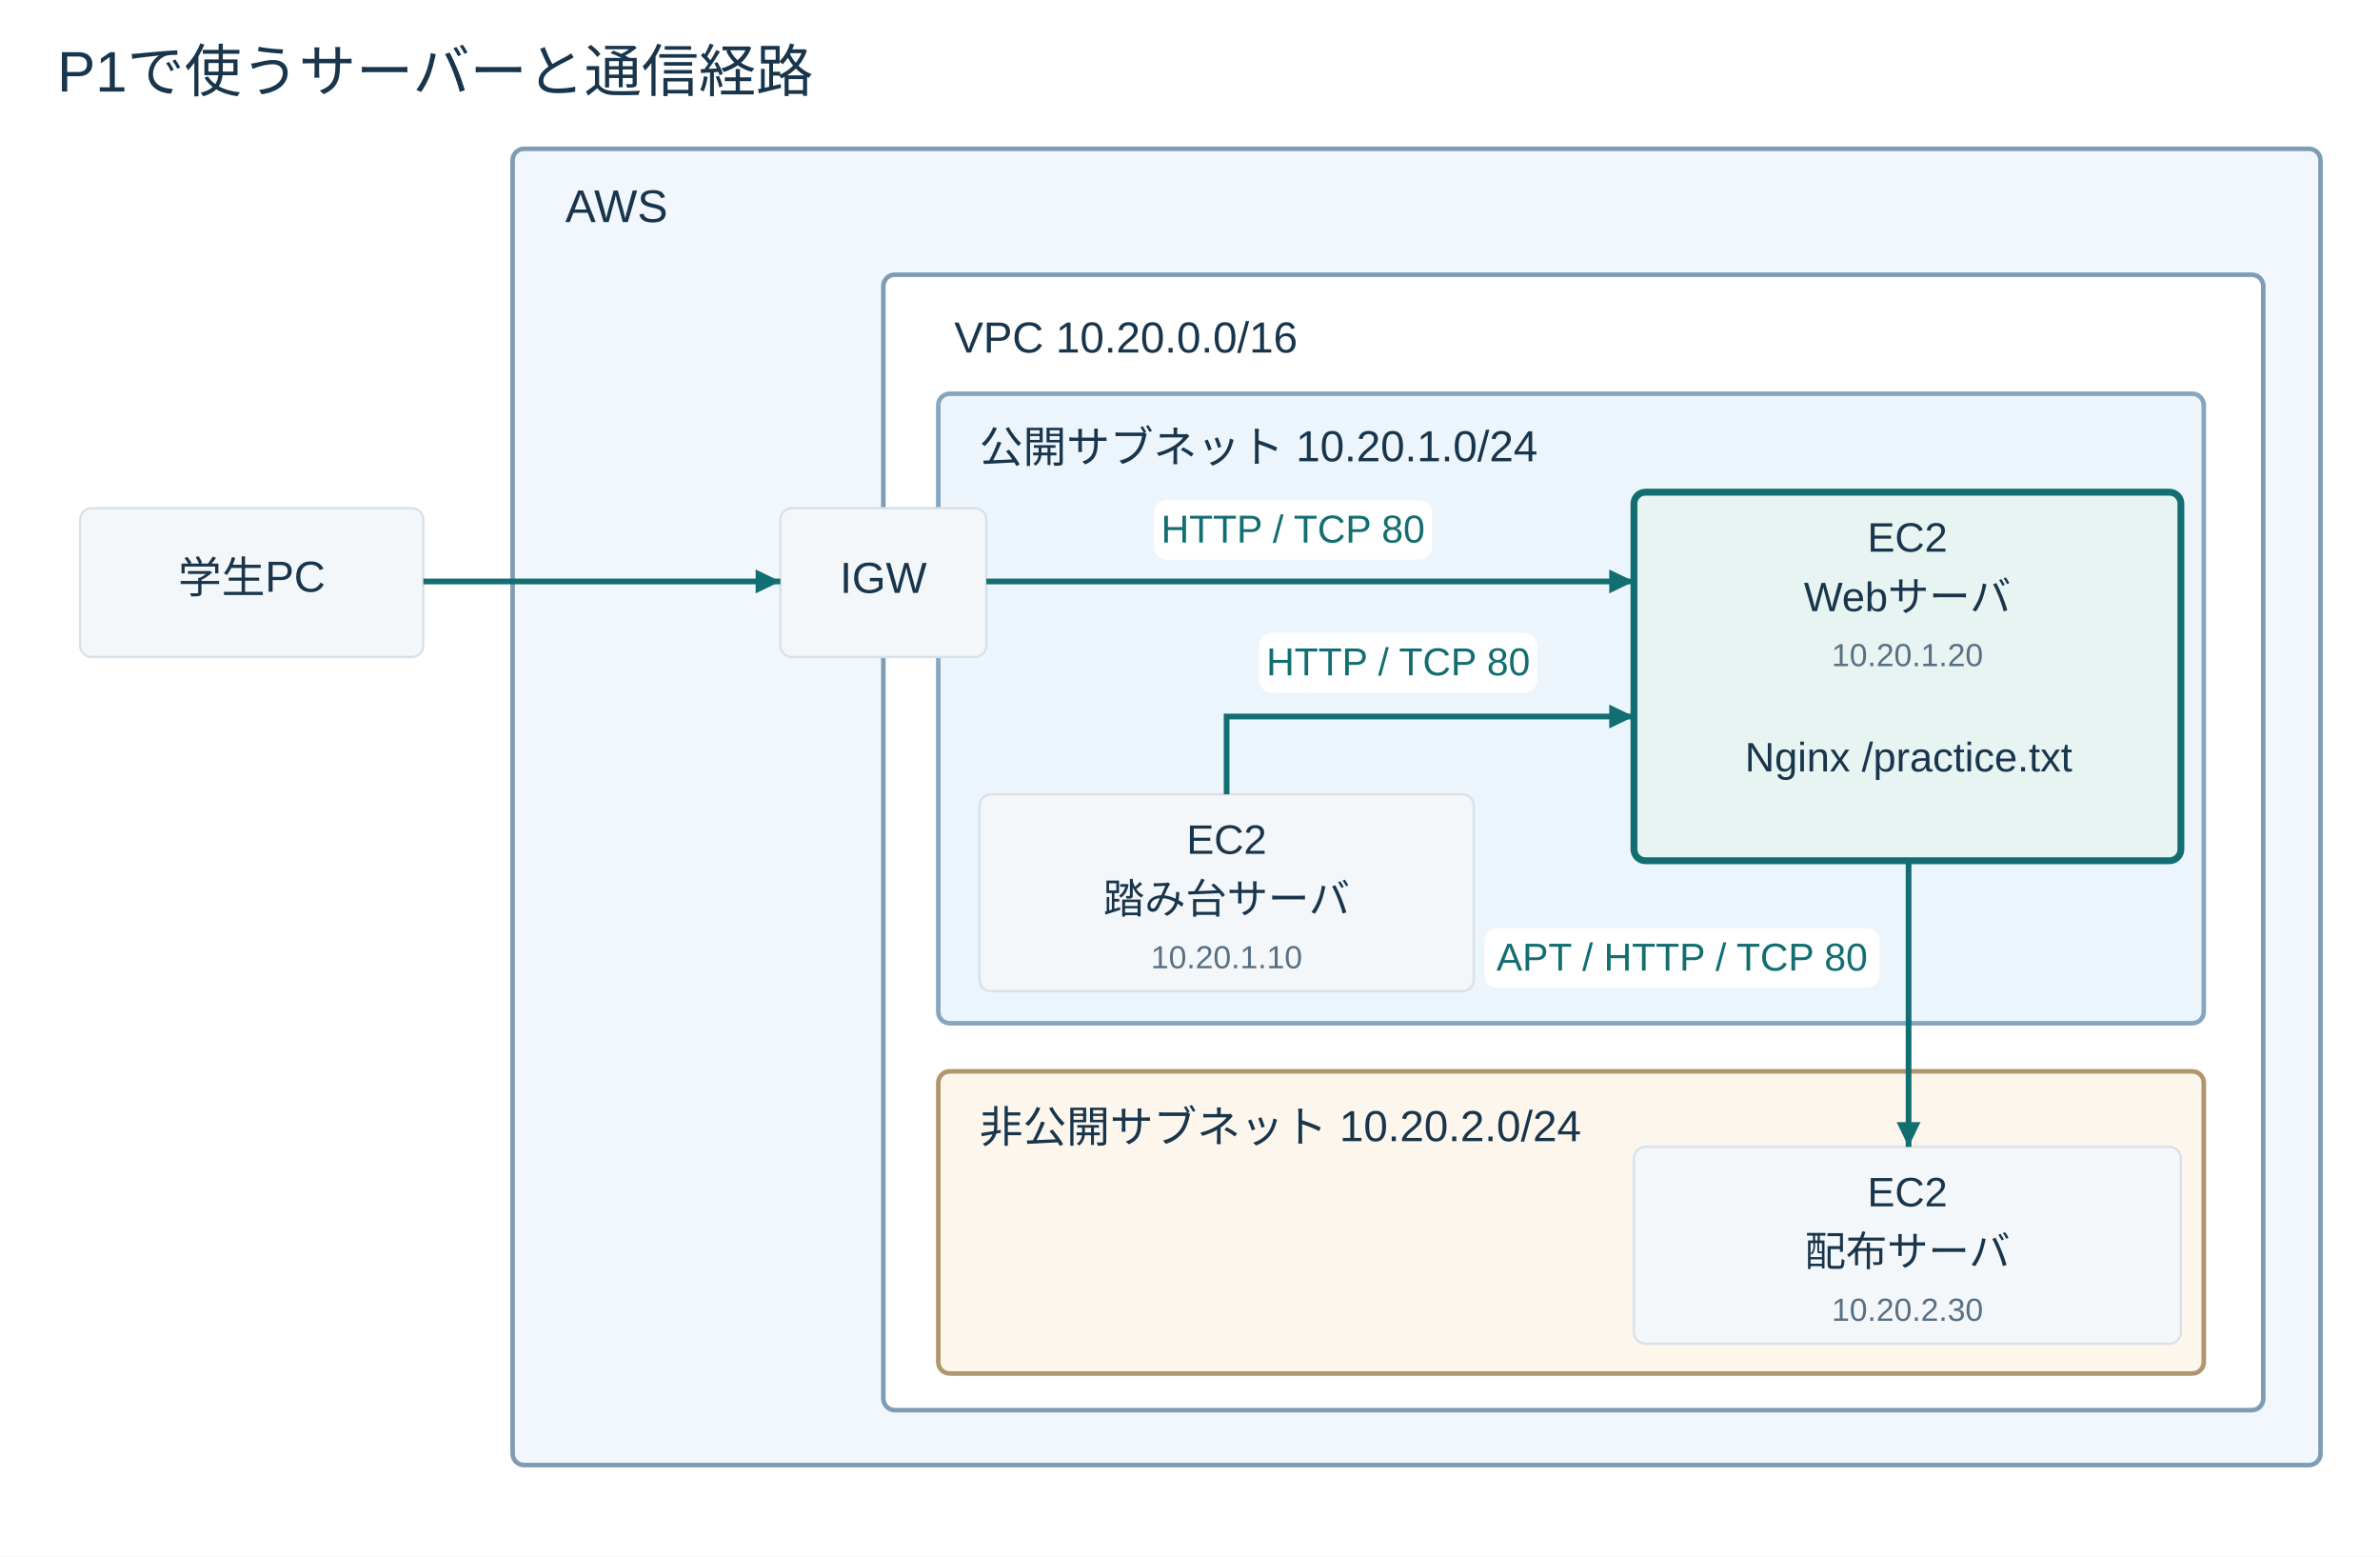
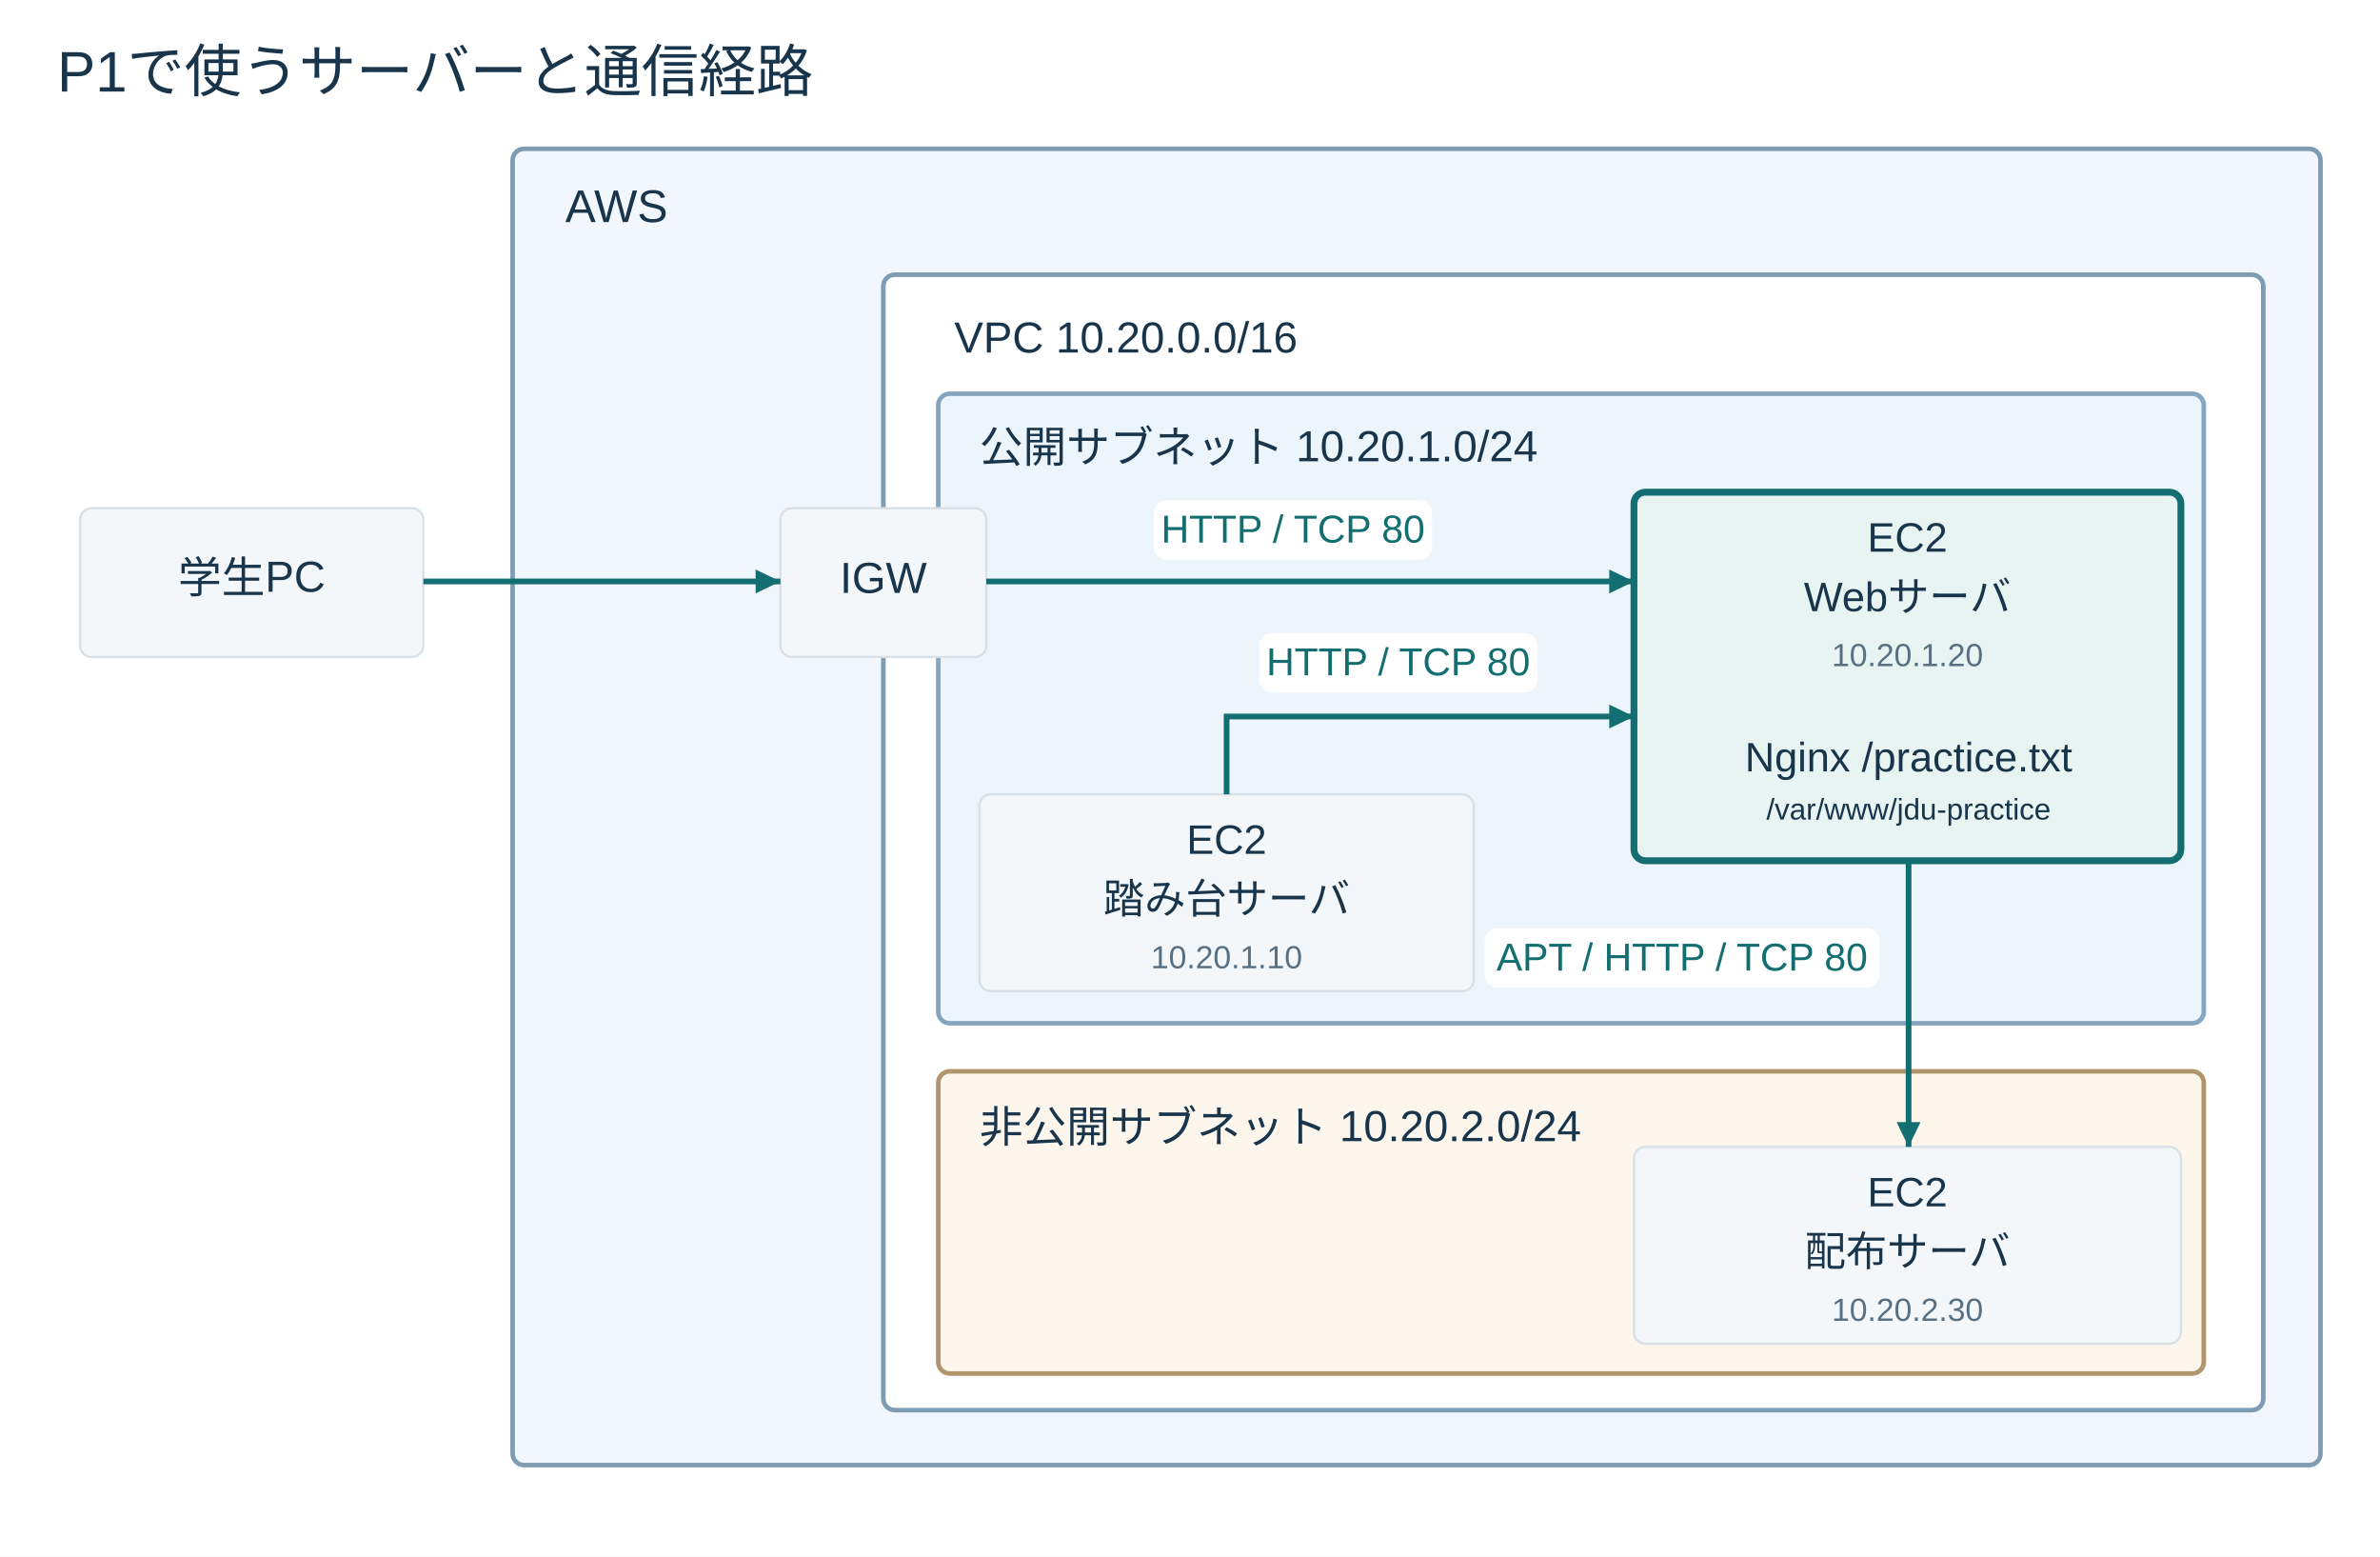
<svg xmlns="http://www.w3.org/2000/svg" width="1040" height="680" viewBox="0 0 1040 680" role="img">
  <rect width="1040" height="680" fill="white" />
  <text x="25" y="40" font-size="25" font-family="Arial,MS Gothic,sans-serif" fill="#18354c">P1で使うサーバーと通信経路</text>
  <rect x="224" y="65" width="790" height="575" rx="5" fill="#f1f7fc" stroke="#7e9cb3" stroke-width="2" />
  <text x="247" y="97" font-size="20" font-family="Arial,MS Gothic,sans-serif" fill="#18354c">AWS</text>
  <rect x="386" y="120" width="603" height="496" rx="5" fill="white" stroke="#7e9cb3" stroke-width="2" />
  <text x="417" y="154" font-size="19" font-family="Arial,MS Gothic,sans-serif" fill="#18354c">VPC  10.20.0.0/16</text>
  <rect x="410" y="172" width="553" height="275" rx="5" fill="#edf5fc" stroke="#86a6bf" stroke-width="2" />
  <text x="428" y="202" font-size="19" font-family="Arial,MS Gothic,sans-serif" fill="#18354c">公開サブネット  10.20.1.0/24</text>
  <rect x="410" y="468" width="553" height="132" rx="5" fill="#fcf6ec" stroke="#b1956c" stroke-width="2" />
  <text x="428" y="499" font-size="19" font-family="Arial,MS Gothic,sans-serif" fill="#18354c">非公開サブネット  10.20.2.0/24</text>
  <rect x="714" y="215" width="239" height="161" rx="5" fill="#e7f4f2" stroke="#126e70" stroke-width="3" />
  <text x="833.5" y="241" font-size="18" font-family="Arial,MS Gothic,sans-serif" fill="#18354c" text-anchor="middle">EC2</text>
  <text x="833.5" y="267" font-size="18" font-family="Arial,MS Gothic,sans-serif" fill="#18354c" text-anchor="middle">Webサーバ</text>
  <text x="833.5" y="291" font-size="14" font-family="Arial,MS Gothic,sans-serif" fill="#587083" text-anchor="middle">10.20.1.20</text>
  <rect x="428" y="347" width="216" height="86" rx="5" fill="#f4f7fa" stroke="#d8e1e8" stroke-width="1" />
  <text x="536.0" y="373" font-size="18" font-family="Arial,MS Gothic,sans-serif" fill="#18354c" text-anchor="middle">EC2</text>
  <text x="536.0" y="399" font-size="18" font-family="Arial,MS Gothic,sans-serif" fill="#18354c" text-anchor="middle">踏み台サーバ</text>
  <text x="536.0" y="423" font-size="14" font-family="Arial,MS Gothic,sans-serif" fill="#587083" text-anchor="middle">10.20.1.10</text>
  <rect x="714" y="501" width="239" height="86" rx="5" fill="#f4f7fa" stroke="#d8e1e8" stroke-width="1" />
  <text x="833.5" y="527" font-size="18" font-family="Arial,MS Gothic,sans-serif" fill="#18354c" text-anchor="middle">EC2</text>
  <text x="833.5" y="553" font-size="18" font-family="Arial,MS Gothic,sans-serif" fill="#18354c" text-anchor="middle">配布サーバ</text>
  <text x="833.5" y="577" font-size="14" font-family="Arial,MS Gothic,sans-serif" fill="#587083" text-anchor="middle">10.20.2.30</text>
  <rect x="35" y="222" width="150" height="65" rx="5" fill="#f4f7fa" stroke="#d8e1e8" stroke-width="1" />
  <text x="110.0" y="259" font-size="19" font-family="Arial,MS Gothic,sans-serif" fill="#18354c" text-anchor="middle">学生PC</text>
  <rect x="341" y="222" width="90" height="65" rx="5" fill="#f4f7fa" stroke="#d8e1e8" stroke-width="1" />
  <text x="386.0" y="259" font-size="19" font-family="Arial,MS Gothic,sans-serif" fill="#18354c" text-anchor="middle">IGW</text>
  <polyline points="185,254 341,254" fill="none" stroke="#126e70" stroke-width="2.5" />
  <polygon points="341.00,254.00 330.19,259.22 330.19,248.78" fill="#126e70" />
  <polyline points="431,254 714,254" fill="none" stroke="#126e70" stroke-width="2.5" />
  <polygon points="714.00,254.00 703.19,259.22 703.19,248.78" fill="#126e70" />
  <rect x="504.75" y="219" width="120.5" height="25" rx="5" fill="white" stroke="white" stroke-width="1" />
  <text x="565" y="237" font-size="17" font-family="Arial,MS Gothic,sans-serif" fill="#126e70" text-anchor="middle">HTTP / TCP 80</text>
  <polyline points="834,376 834,501" fill="none" stroke="#126e70" stroke-width="2.5" />
  <polygon points="834.00,501.00 828.78,490.19 839.22,490.19" fill="#126e70" />
  <rect x="649.25" y="406" width="171.5" height="25" rx="5" fill="white" stroke="white" stroke-width="1" />
  <text x="735" y="424" font-size="17" font-family="Arial,MS Gothic,sans-serif" fill="#126e70" text-anchor="middle">APT / HTTP / TCP 80</text>
  <polyline points="536,347 536,313 714,313" fill="none" stroke="#126e70" stroke-width="2.5" />
  <polygon points="714.00,313.00 703.19,318.22 703.19,307.78" fill="#126e70" />
  <rect x="550.75" y="277" width="120.5" height="25" rx="5" fill="white" stroke="white" stroke-width="1" />
  <text x="611" y="295" font-size="17" font-family="Arial,MS Gothic,sans-serif" fill="#126e70" text-anchor="middle">HTTP / TCP 80</text>
  <text x="834" y="337" font-size="18" font-family="Arial,MS Gothic,sans-serif" fill="#18354c" text-anchor="middle">Nginx /practice.txt</text>
+   <text x="834" y="358" font-size="13" font-family="Arial,MS Gothic,sans-serif" fill="#18354c" text-anchor="middle">/var/www/jdu-practice</text>
</svg>
